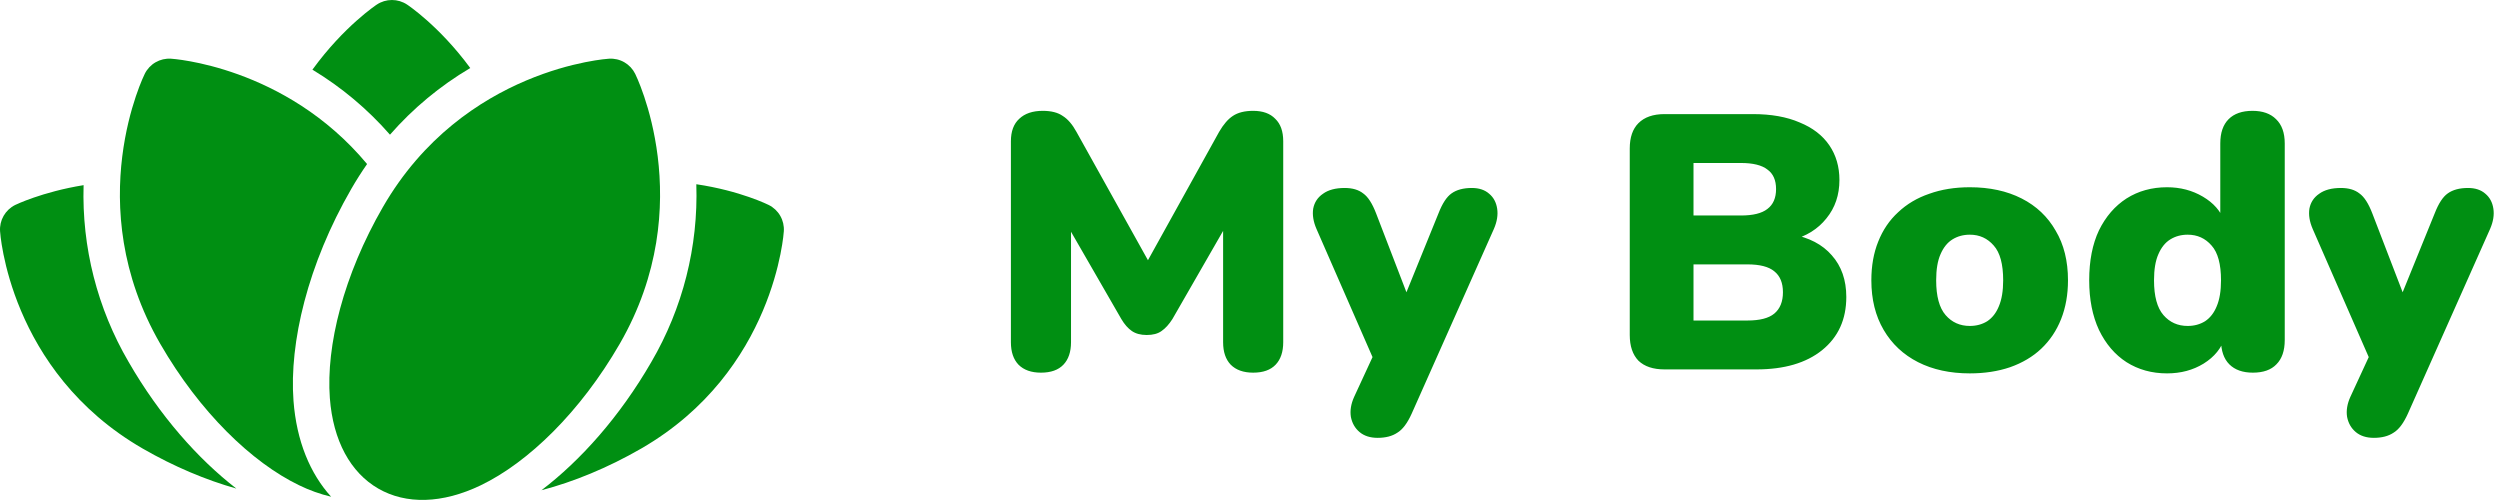
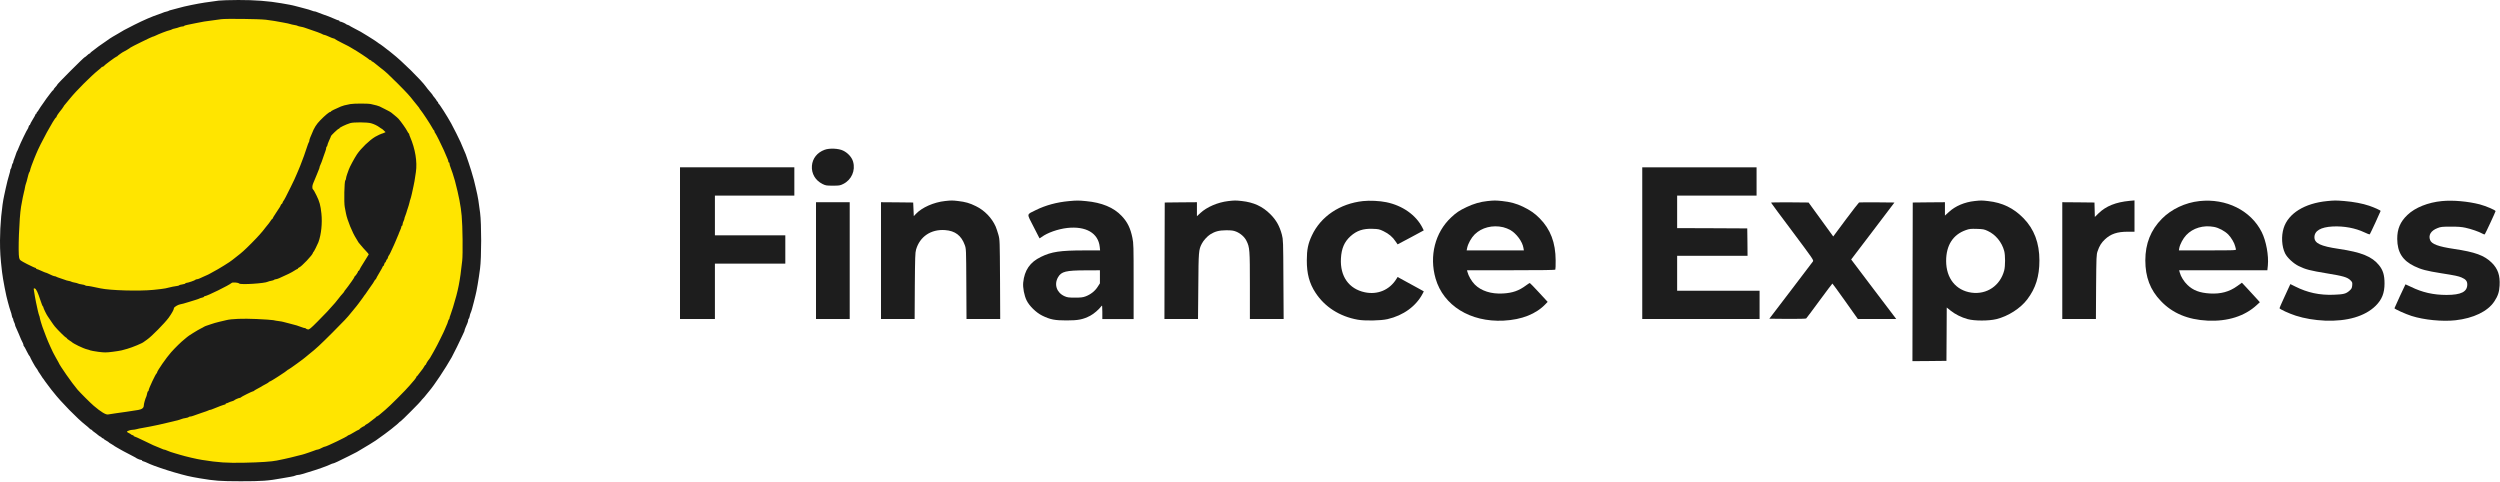
- <svg xmlns="http://www.w3.org/2000/svg" width="1719" height="344" viewBox="0 0 1719 344" fill="none">
-   <path d="M715.763 256.241C709.123 256.241 703.977 254.415 700.325 250.763C696.839 247.111 695.096 241.965 695.096 235.325V97.13C695.096 90.324 697.005 85.178 700.823 81.692C704.641 78.04 710.036 76.214 717.008 76.214C722.818 76.214 727.383 77.376 730.703 79.7C734.189 81.858 737.343 85.51 740.165 90.656L793.7 186.77H784.985L838.271 90.656C841.259 85.51 844.413 81.858 847.733 79.7C851.219 77.376 855.867 76.214 861.677 76.214C868.317 76.214 873.38 78.04 876.866 81.692C880.518 85.178 882.344 90.324 882.344 97.13V235.325C882.344 241.965 880.601 247.111 877.115 250.763C873.629 254.415 868.483 256.241 861.677 256.241C855.037 256.241 849.891 254.415 846.239 250.763C842.753 247.111 841.01 241.965 841.01 235.325V149.669H846.239L806.15 219.389C803.826 223.041 801.336 225.78 798.68 227.606C796.19 229.432 792.787 230.345 788.471 230.345C784.321 230.345 780.918 229.432 778.262 227.606C775.606 225.78 773.199 223.041 771.041 219.389L730.703 149.42H736.43V235.325C736.43 241.965 734.687 247.111 731.201 250.763C727.715 254.415 722.569 256.241 715.763 256.241ZM947.281 301.061C942.135 301.061 937.985 299.733 934.831 297.077C931.677 294.421 929.685 290.935 928.855 286.619C928.191 282.303 928.938 277.738 931.096 272.924L947.779 236.819V254.747L905.2 157.388C903.042 152.408 902.295 147.76 902.959 143.444C903.789 139.128 906.03 135.725 909.682 133.235C913.334 130.579 918.314 129.251 924.622 129.251C929.934 129.251 934.167 130.496 937.321 132.986C940.641 135.31 943.629 139.958 946.285 146.93L971.185 211.67H962.719L989.113 146.681C991.769 139.875 994.757 135.31 998.077 132.986C1001.56 130.496 1006.21 129.251 1012.02 129.251C1017 129.251 1020.98 130.579 1023.97 133.235C1026.96 135.725 1028.79 139.128 1029.45 143.444C1030.11 147.76 1029.37 152.408 1027.21 157.388L970.687 284.378C967.699 291.018 964.379 295.417 960.727 297.575C957.241 299.899 952.759 301.061 947.281 301.061ZM1144.53 254C1136.72 254 1130.75 252.008 1126.6 248.024C1122.61 243.874 1120.62 237.981 1120.62 230.345V102.11C1120.62 94.474 1122.61 88.664 1126.6 84.68C1130.75 80.53 1136.72 78.455 1144.53 78.455H1205.28C1217.9 78.455 1228.6 80.364 1237.4 84.182C1246.37 87.834 1253.17 93.063 1257.82 99.869C1262.47 106.675 1264.79 114.643 1264.79 123.773C1264.79 134.065 1261.8 142.863 1255.83 150.167C1250.02 157.471 1242.05 162.451 1231.92 165.107V161.123C1243.88 163.281 1253.09 168.095 1259.56 175.565C1266.2 183.035 1269.52 192.58 1269.52 204.2C1269.52 219.638 1263.96 231.839 1252.84 240.803C1241.88 249.601 1226.86 254 1207.77 254H1144.53ZM1164.45 220.385H1201.55C1210.01 220.385 1216.15 218.808 1219.97 215.654C1223.96 212.334 1225.95 207.437 1225.95 200.963C1225.95 194.489 1223.96 189.675 1219.97 186.521C1216.15 183.367 1210.01 181.79 1201.55 181.79H1164.45V220.385ZM1164.45 148.175H1197.06C1205.36 148.175 1211.42 146.681 1215.24 143.693C1219.23 140.705 1221.22 136.14 1221.22 129.998C1221.22 123.856 1219.23 119.374 1215.24 116.552C1211.42 113.564 1205.36 112.07 1197.06 112.07H1164.45V148.175ZM1354.47 256.739C1340.86 256.739 1328.99 254.166 1318.86 249.02C1308.74 243.874 1300.85 236.487 1295.21 226.859C1289.56 217.231 1286.74 205.86 1286.74 192.746C1286.74 182.786 1288.32 173.905 1291.47 166.103C1294.63 158.135 1299.19 151.412 1305.17 145.934C1311.14 140.29 1318.28 136.057 1326.58 133.235C1334.88 130.247 1344.18 128.753 1354.47 128.753C1368.08 128.753 1379.95 131.326 1390.08 136.472C1400.2 141.618 1408 149.005 1413.48 158.633C1419.13 168.095 1421.95 179.466 1421.95 192.746C1421.95 202.54 1420.37 211.421 1417.22 219.389C1414.06 227.357 1409.5 234.163 1403.52 239.807C1397.71 245.285 1390.57 249.518 1382.11 252.506C1373.81 255.328 1364.6 256.739 1354.47 256.739ZM1354.47 224.12C1358.95 224.12 1362.94 223.041 1366.42 220.883C1369.91 218.559 1372.56 215.156 1374.39 210.674C1376.38 206.026 1377.38 200.05 1377.38 192.746C1377.38 181.624 1375.22 173.656 1370.9 168.842C1366.59 163.862 1361.11 161.372 1354.47 161.372C1349.99 161.372 1346 162.451 1342.52 164.609C1339.03 166.767 1336.29 170.17 1334.3 174.818C1332.31 179.3 1331.31 185.276 1331.31 192.746C1331.31 203.702 1333.47 211.67 1337.79 216.65C1342.1 221.63 1347.66 224.12 1354.47 224.12ZM1490.07 256.739C1479.61 256.739 1470.31 254.166 1462.18 249.02C1454.21 243.874 1447.9 236.487 1443.25 226.859C1438.77 217.231 1436.53 205.86 1436.53 192.746C1436.53 179.3 1438.77 167.846 1443.25 158.384C1447.9 148.922 1454.21 141.618 1462.18 136.472C1470.31 131.326 1479.61 128.753 1490.07 128.753C1499.2 128.753 1507.41 130.911 1514.72 135.227C1522.02 139.543 1526.92 145.104 1529.41 151.91H1526.67V98.624C1526.67 91.32 1528.58 85.759 1532.4 81.941C1536.21 78.123 1541.69 76.214 1548.83 76.214C1555.8 76.214 1561.2 78.123 1565.01 81.941C1569 85.759 1570.99 91.32 1570.99 98.624V233.831C1570.99 241.135 1569.08 246.696 1565.26 250.514C1561.61 254.332 1556.22 256.241 1549.08 256.241C1542.11 256.241 1536.71 254.332 1532.89 250.514C1529.08 246.696 1527.17 241.135 1527.17 233.831V219.638L1529.91 231.839C1527.58 239.309 1522.68 245.368 1515.21 250.016C1507.91 254.498 1499.53 256.739 1490.07 256.739ZM1504.26 224.12C1508.74 224.12 1512.72 223.041 1516.21 220.883C1519.7 218.559 1522.35 215.156 1524.18 210.674C1526.17 206.026 1527.17 200.05 1527.17 192.746C1527.17 181.624 1525.01 173.656 1520.69 168.842C1516.38 163.862 1510.9 161.372 1504.26 161.372C1499.78 161.372 1495.79 162.451 1492.31 164.609C1488.82 166.767 1486.08 170.17 1484.09 174.818C1482.1 179.3 1481.1 185.276 1481.1 192.746C1481.1 203.702 1483.26 211.67 1487.58 216.65C1491.89 221.63 1497.45 224.12 1504.26 224.12ZM1632.27 301.061C1627.13 301.061 1622.98 299.733 1619.82 297.077C1616.67 294.421 1614.68 290.935 1613.85 286.619C1613.18 282.303 1613.93 277.738 1616.09 272.924L1632.77 236.819V254.747L1590.19 157.388C1588.03 152.408 1587.29 147.76 1587.95 143.444C1588.78 139.128 1591.02 135.725 1594.67 133.235C1598.33 130.579 1603.31 129.251 1609.61 129.251C1614.93 129.251 1619.16 130.496 1622.31 132.986C1625.63 135.31 1628.62 139.958 1631.28 146.93L1656.18 211.67H1647.71L1674.11 146.681C1676.76 139.875 1679.75 135.31 1683.07 132.986C1686.56 130.496 1691.2 129.251 1697.01 129.251C1701.99 129.251 1705.98 130.579 1708.97 133.235C1711.95 135.725 1713.78 139.128 1714.44 143.444C1715.11 147.76 1714.36 152.408 1712.2 157.388L1655.68 284.378C1652.69 291.018 1649.37 295.417 1645.72 297.575C1642.23 299.899 1637.75 301.061 1632.27 301.061Z" fill="#008F12" />
-   <path fill-rule="evenodd" clip-rule="evenodd" d="M436.769 50.792C436.769 50.792 481.57 140.394 426.14 236.389C399.013 283.346 363.138 317.994 330.621 333.663C304.147 346.399 279.226 346.976 260.097 335.944C240.969 324.888 229.01 303.026 226.803 273.719C224.121 237.743 236.18 189.332 263.282 142.375C318.712 46.379 418.719 40.363 418.719 40.363C422.422 40.116 426.115 40.976 429.329 42.833C432.543 44.69 435.133 47.46 436.769 50.792Z" fill="#008F12" />
-   <path fill-rule="evenodd" clip-rule="evenodd" d="M162.524 335.944C141.716 330.078 119.754 320.902 98.093 308.417C5.808 255.117 0.042 158.996 0.042 158.996C-0.206 155.289 0.653 151.592 2.51 148.373C4.367 145.155 7.138 142.561 10.471 140.92C10.471 140.92 28.723 131.995 57.478 127.307C56.19 169.95 66.928 212.097 88.466 248.924C109.725 285.777 136.125 315.561 162.524 335.944ZM478.789 126.68C509.125 131.168 528.529 140.92 528.529 140.92C531.863 142.561 534.633 145.155 536.49 148.373C538.347 151.592 539.207 155.289 538.958 158.996C538.958 158.996 533.192 255.117 440.907 308.417C417.793 321.754 394.326 331.306 372.289 337.097C399.165 316.665 426.166 286.48 447.852 248.924C469.478 211.905 480.202 169.529 478.789 126.68ZM214.821 47.909C236.507 18.024 259.071 3.158 259.071 3.158C262.159 1.099 265.788 0 269.5 0C273.212 0 276.841 1.099 279.93 3.158C279.93 3.158 301.941 17.648 323.352 46.78C302.631 59.024 283.994 74.495 268.146 92.609C252.79 75.041 234.801 59.962 214.821 47.909Z" fill="#008F12" />
-   <path fill-rule="evenodd" clip-rule="evenodd" d="M227.683 341.559C220.077 339.746 212.695 337.097 205.671 333.662C173.154 317.992 137.279 283.346 110.177 236.389C54.746 140.393 99.522 50.79 99.522 50.79C101.163 47.458 103.757 44.687 106.976 42.83C110.194 40.973 113.891 40.114 117.598 40.361C117.598 40.361 195.969 45.075 252.403 112.79C248.554 118.318 244.94 124.006 241.572 129.838C211.538 181.884 198.827 235.712 201.811 275.599C203.891 303.327 213.267 325.69 227.683 341.559Z" fill="#008F12" />
+ <svg xmlns="http://www.w3.org/2000/svg" width="1787" height="344" viewBox="0 0 1787 344" fill="none">
+   <circle cx="172.128" cy="172.086" r="169.352" fill="#FFE500" />
+   <path d="M156.359 0.432C154.94 0.647 152.316 0.991 150.552 1.25C145.003 1.938 139.11 3.014 131.625 4.692C130.808 4.864 128.571 5.467 126.679 5.983C124.786 6.499 122.764 7.059 122.162 7.188C121.56 7.274 120.915 7.532 120.657 7.704C120.442 7.876 119.538 8.178 118.721 8.35C117.904 8.522 116.957 8.823 116.57 9.038C116.226 9.21 114.764 9.77 113.344 10.243C108.957 11.663 102.59 14.417 95.923 17.774C88.783 21.389 87.75 21.948 84.223 24.143C82.374 25.261 80.782 26.208 80.653 26.208C80.481 26.208 76.523 28.833 76.136 29.22C76.007 29.349 74.76 30.21 73.34 31.157C71.921 32.103 70.673 32.964 70.544 33.093C70.415 33.222 69.039 34.298 67.447 35.46C65.813 36.622 64.522 37.698 64.522 37.913C64.522 38.085 64.307 38.257 64.049 38.257C63.791 38.257 63.017 38.816 62.285 39.548C61.597 40.237 60.823 40.839 60.608 40.839C60.092 40.839 40.864 60.074 40.864 60.591C40.864 60.806 40.305 61.581 39.574 62.269C38.885 63.001 38.283 63.775 38.283 64.033C38.283 64.291 38.111 64.507 37.939 64.507C37.724 64.507 36.649 65.798 35.487 67.39C34.326 69.025 33.251 70.402 33.121 70.531C32.992 70.66 32.132 71.908 31.186 73.328C30.239 74.748 29.293 76.125 29.035 76.383C28.82 76.642 28.218 77.545 27.745 78.406C27.271 79.267 26.755 79.998 26.583 79.998C26.368 79.998 26.239 80.299 26.239 80.644C26.239 80.988 26.067 81.289 25.809 81.289C25.594 81.289 25.379 81.504 25.379 81.763C25.379 82.021 24.518 83.656 23.443 85.334C22.368 87.055 21.507 88.691 21.507 88.949C21.507 89.25 21.335 89.465 21.12 89.465C20.905 89.465 20.604 89.982 20.432 90.627C20.303 91.273 20.002 91.918 19.873 92.047C19.4 92.391 14.41 102.719 13.507 105.172C13.076 106.334 12.646 107.41 12.517 107.539C12.216 107.797 11.227 110.336 10.883 111.627C10.754 112.1 10.41 113.09 10.066 113.864C9.721 114.596 9.463 115.5 9.463 115.844C9.463 116.231 9.291 116.619 9.076 116.748C8.861 116.92 8.56 117.78 8.388 118.727C8.216 119.674 7.915 120.534 7.7 120.707C7.485 120.836 7.313 121.309 7.313 121.739C7.313 122.213 7.054 123.418 6.71 124.407C5.807 127.334 4.818 131.163 4.086 134.649C3.699 136.413 3.226 138.651 3.011 139.598C1.29 147.214 0 161.329 0 171.915C0 180.091 0.258 183.964 1.463 194.464C2.022 199.369 4.517 212.322 5.592 215.721C5.807 216.453 6.28 218.217 6.667 219.637C7.054 221.057 7.528 222.52 7.7 222.865C7.915 223.252 8.216 224.371 8.388 225.361C8.56 226.35 8.861 227.254 9.076 227.426C9.291 227.555 9.463 227.986 9.463 228.373C9.463 228.76 9.764 229.664 10.108 230.352C10.453 230.998 10.754 231.858 10.754 232.203C10.754 232.547 11.012 233.365 11.356 233.967C11.7 234.612 12.56 236.592 13.292 238.356C14.582 241.584 15.614 243.95 16.389 245.327C16.604 245.758 16.776 246.36 16.776 246.704C16.776 247.049 16.905 247.393 17.12 247.479C17.292 247.522 18.195 249.157 19.099 251.051C20.045 252.944 20.948 254.536 21.163 254.622C21.335 254.708 21.507 254.967 21.507 255.182C21.507 255.612 25.336 262.54 25.766 262.885C26.11 263.143 27.013 264.606 27.401 265.466C27.573 265.811 27.788 266.198 27.96 266.327C28.089 266.456 28.691 267.317 29.25 268.264C29.809 269.21 30.369 270.071 30.497 270.2C30.67 270.329 31.444 271.362 32.218 272.567C33.035 273.729 33.853 274.804 33.982 274.934C34.111 275.063 34.713 275.837 35.272 276.655C35.831 277.472 36.52 278.376 36.778 278.634C36.993 278.892 37.681 279.71 38.283 280.485C43.359 287.069 55.575 299.505 61.081 303.765C62.157 304.583 63.447 305.701 63.963 306.261C64.479 306.777 65.124 307.208 65.383 307.208C65.598 307.208 65.813 307.337 65.813 307.509C65.813 307.724 66.544 308.326 67.447 308.929C68.308 309.531 69.512 310.435 70.114 310.994C70.716 311.511 71.534 312.07 71.964 312.199C72.351 312.328 72.695 312.63 72.695 312.845C72.695 313.06 72.996 313.232 73.34 313.232C73.684 313.232 73.986 313.361 73.986 313.576C73.986 313.748 74.846 314.351 75.921 314.953C76.997 315.556 77.857 316.115 77.857 316.244C77.857 316.373 78.588 316.847 79.492 317.32C80.352 317.793 81.169 318.31 81.298 318.439C81.427 318.611 82.287 319.17 83.234 319.687C84.18 320.203 85.557 320.978 86.245 321.408C86.976 321.838 89.557 323.259 92.052 324.506C94.547 325.754 96.654 326.873 96.783 327.002C97.343 327.562 99.966 328.724 100.698 328.724C101.128 328.724 101.515 328.896 101.515 329.154C101.515 329.369 101.73 329.584 101.988 329.584C102.375 329.584 104.827 330.574 107.322 331.779C109.43 332.769 119.366 336.168 124.227 337.545C133.26 340.127 135.11 340.557 142.809 341.891C153.821 343.742 157.004 343.957 172.059 344C187.201 344 191.631 343.699 201.74 341.848C203.761 341.504 206.514 340.988 207.891 340.773C209.267 340.557 210.773 340.17 211.203 339.912C211.633 339.697 212.45 339.482 213.01 339.482C213.569 339.482 214.859 339.223 215.935 338.879C217.01 338.535 219.032 337.932 220.451 337.502C226.258 335.824 234.689 332.812 236.668 331.736C237.098 331.478 237.657 331.306 237.958 331.306C238.216 331.306 239.722 330.703 241.27 329.972C244.884 328.25 254.218 323.603 255.078 323.086C263.294 318.224 266.391 316.33 268.585 314.867C271.166 313.103 279.166 307.251 279.597 306.777C279.726 306.648 280.801 305.788 281.962 304.841C283.167 303.937 284.543 302.732 285.059 302.173C285.576 301.613 286.135 301.183 286.307 301.183C286.694 301.183 301.104 286.724 301.104 286.337C301.104 286.208 301.534 285.649 302.093 285.132C302.653 284.616 303.857 283.239 304.76 282.034C305.707 280.872 306.696 279.667 306.911 279.409C310.352 275.407 318.353 263.401 322.87 255.397C323.902 253.633 329.408 242.401 330.311 240.293C330.827 239.088 331.429 237.797 331.645 237.41C331.903 236.979 332.075 236.42 332.075 236.162C332.075 235.903 332.376 235 332.763 234.139C333.15 233.235 333.709 231.901 334.053 231.127C334.398 230.352 334.656 229.363 334.656 228.889C334.656 228.459 334.828 227.986 335.043 227.856C335.258 227.727 335.559 226.91 335.731 226.049C335.86 225.188 336.161 224.156 336.376 223.768C336.849 222.908 337.753 219.766 338.742 215.764C339.129 214.086 339.645 212.064 339.86 211.246C340.635 208.449 342.14 199.8 343.13 192.097C344.205 184.05 344.205 159.995 343.173 152.077C342.054 143.6 341.581 140.587 341.151 138.952C340.936 138.135 340.42 135.897 340.032 134.003C339.602 132.11 339.043 129.7 338.742 128.624C337.021 122.6 336.591 121.051 335 116.36C334.096 113.52 333.15 110.809 332.935 110.336C332.591 109.561 331.645 107.324 330.268 104.096C330.053 103.494 329.58 102.418 329.279 101.729C328.504 99.879 324.031 90.971 322.482 88.174C319.643 83.053 314.094 74.318 313.492 74.06C313.277 73.974 313.148 73.629 313.148 73.285C313.148 72.941 312.976 72.683 312.761 72.683C312.546 72.683 312.245 72.338 312.116 71.908C311.944 71.521 311.256 70.531 310.567 69.714C309.836 68.939 309.277 68.164 309.277 67.992C309.277 67.863 308.718 67.132 308.072 66.4C305.836 63.775 305.147 63.001 304.502 62.011C301.276 57.406 287.167 43.507 280.414 38.257C279.64 37.655 278.822 36.966 278.564 36.751C278.306 36.493 277.403 35.804 276.586 35.245C275.768 34.685 274.693 33.825 274.22 33.395C273.747 32.964 272.671 32.19 271.854 31.673C271.037 31.2 270.262 30.683 270.133 30.511C269.875 30.253 266.262 27.843 265.617 27.499C265.402 27.37 264.111 26.595 262.821 25.735C260.025 23.884 255.809 21.518 252.497 19.882C251.207 19.237 250.045 18.548 249.916 18.419C249.787 18.29 249.228 17.989 248.626 17.817C248.024 17.645 247.464 17.387 247.335 17.214C246.991 16.784 243.894 15.45 243.249 15.45C242.905 15.45 242.604 15.235 242.604 15.02C242.604 14.762 242.389 14.589 242.131 14.589C241.7 14.589 240.926 14.288 237.657 12.868C235.721 12.008 234.087 11.362 230.99 10.329C229.441 9.77 227.592 9.081 226.817 8.737C226.086 8.393 225.183 8.135 224.796 8.135C224.409 8.135 223.763 7.963 223.333 7.747C222.559 7.36 219.634 6.499 215.074 5.338C213.526 4.95 211.59 4.434 210.773 4.219C209.956 3.961 208.192 3.616 206.901 3.358C205.611 3.143 202.987 2.67 201.094 2.325C192.319 0.776 181.867 -0.041 170.339 0.002C164.059 0.045 157.778 0.217 156.359 0.432ZM190.126 14.116C192.362 14.374 195.072 14.762 196.148 14.977C197.223 15.192 200.019 15.708 202.385 16.096C204.751 16.526 207.074 16.999 207.547 17.214C208.02 17.387 209.267 17.688 210.343 17.86C211.418 17.989 212.493 18.29 212.708 18.462C212.967 18.634 213.999 18.936 215.074 19.108C216.107 19.28 217.268 19.581 217.655 19.753C217.999 19.925 219.376 20.399 220.666 20.786C224.452 21.991 230.302 24.143 230.732 24.573C230.99 24.745 231.42 24.917 231.764 24.917C232.108 24.917 233.614 25.477 235.162 26.208C236.668 26.897 238.173 27.499 238.517 27.499C238.818 27.499 239.163 27.628 239.249 27.8C239.335 28.015 241.916 29.392 244.97 30.942C248.067 32.448 250.648 33.825 250.777 33.997C250.906 34.126 251.68 34.599 252.497 35.03C254.519 36.062 263.853 42.216 264.025 42.646C264.111 42.819 264.455 42.991 264.799 42.991C265.144 42.991 265.402 43.163 265.402 43.378C265.402 43.593 265.746 43.894 266.176 44.023C266.563 44.153 267.38 44.712 267.983 45.271C268.585 45.788 270.305 47.208 271.854 48.37C275.811 51.382 277.231 52.716 284.328 59.773C291.297 66.787 292.63 68.251 295.727 72.252C296.932 73.759 298.308 75.523 298.867 76.125C299.383 76.728 299.814 77.33 299.814 77.459C299.814 77.588 300.244 78.191 300.717 78.75C301.878 80.084 307.556 88.691 308.89 91.187C309.449 92.262 310.051 93.166 310.266 93.252C310.438 93.338 310.567 93.682 310.567 93.984C310.567 94.328 310.825 94.844 311.126 95.145C311.643 95.705 315.729 103.881 317.235 107.324C317.622 108.27 318.224 109.604 318.525 110.336C320.16 114.037 320.461 114.811 320.461 115.457C320.461 115.844 320.676 116.145 320.891 116.145C321.149 116.145 321.321 116.532 321.321 117.049C321.321 117.565 321.579 118.555 321.923 119.287C322.525 120.664 324.59 126.903 325.192 129.27C327.988 139.899 329.365 147.085 330.01 154.229C330.698 161.501 330.913 181.64 330.397 186.287C328.72 201.607 327.601 207.244 323.816 219.637C323.085 222.004 322.224 224.543 321.923 225.318C321.579 226.049 321.321 226.953 321.321 227.297C321.321 227.684 321.149 228.072 320.934 228.244C320.719 228.373 320.418 229.018 320.246 229.75C320.117 230.438 319.514 231.988 318.912 233.192C318.353 234.354 317.88 235.473 317.88 235.645C317.88 235.989 311.772 248.34 311.428 248.684C311.299 248.813 310.739 249.846 310.137 251.051C309.535 252.213 308.933 253.288 308.804 253.417C308.675 253.547 308.46 253.934 308.287 254.278C307.943 255.01 306.997 256.559 306.696 256.86C306.051 257.506 304.545 259.915 304.545 260.303C304.545 260.518 304.416 260.733 304.201 260.733C304.029 260.733 303.513 261.378 303.126 262.153C302.696 262.971 301.921 264.089 301.405 264.649C300.889 265.208 299.986 266.413 299.383 267.274C298.781 268.177 298.179 268.909 298.007 268.909C297.792 268.909 297.663 269.124 297.663 269.382C297.663 269.641 297.018 270.587 296.286 271.491C295.512 272.352 294.007 274.116 292.931 275.407C290.479 278.419 278.349 290.554 275.338 293.007C274.048 294.083 272.284 295.589 271.424 296.32C270.52 297.095 269.574 297.741 269.316 297.741C269.058 297.741 268.843 297.87 268.843 298.042C268.843 298.257 268.112 298.859 267.208 299.462C266.348 300.064 265.144 300.968 264.584 301.484C264.025 302.001 262.907 302.775 262.09 303.206C261.315 303.593 260.67 304.109 260.67 304.281C260.67 304.497 260.455 304.626 260.24 304.626C259.724 304.626 257.1 306.39 256.885 306.863C256.799 307.078 256.541 307.208 256.369 307.208C256.153 307.208 254.519 308.068 252.798 309.144C251.035 310.22 249.4 311.08 249.142 311.08C248.884 311.08 248.626 311.253 248.54 311.425C248.325 312.027 233.27 319.257 232.28 319.257C232.065 319.257 231.506 319.429 231.076 319.644C229.312 320.634 227.377 321.408 226.774 321.408C226.473 321.408 225.57 321.666 224.839 322.011C224.064 322.355 222.387 322.957 221.096 323.345C219.806 323.775 218.3 324.248 217.784 324.463C217.268 324.679 215.117 325.238 213.053 325.711C210.988 326.228 208.708 326.787 207.977 327.002C207.289 327.174 205.138 327.691 203.245 328.078C201.353 328.465 198.944 328.939 197.868 329.197C194.298 329.972 185.695 330.531 174.64 330.746C162.123 331.004 156.015 330.617 144.315 328.724C140.616 328.164 132.744 326.314 128.614 325.066C127.324 324.679 125.689 324.205 124.958 323.99C123.066 323.474 120.829 322.699 119.28 322.011C118.549 321.666 117.732 321.408 117.474 321.408C117.215 321.408 116.656 321.236 116.226 321.021C115.839 320.806 114.635 320.289 113.559 319.902C110.677 318.826 109.645 318.353 102.762 314.996C99.321 313.318 96.267 311.941 96.009 311.941C95.708 311.941 95.493 311.726 95.493 311.511C95.493 311.253 95.235 311.08 94.891 311.08C94.547 311.08 93.987 310.822 93.686 310.521C93.385 310.22 92.611 309.746 91.966 309.488C91.278 309.187 90.761 308.8 90.761 308.585C90.761 308.111 93.385 307.208 94.891 307.208C95.579 307.208 96.826 306.992 97.644 306.777C98.461 306.519 100.311 306.132 101.73 305.917C103.15 305.658 105.774 305.185 107.537 304.841C111.624 304.066 114.075 303.507 123.883 301.183C127.711 300.236 129.303 299.806 129.948 299.462C130.335 299.247 131.539 298.988 132.658 298.816C133.733 298.644 134.766 298.343 134.895 298.128C135.024 297.913 135.497 297.741 136.013 297.741C136.486 297.741 137.475 297.482 138.207 297.181C138.981 296.837 141.605 295.933 144.1 295.116C146.595 294.341 148.788 293.523 149.046 293.351C149.262 293.179 149.692 293.007 150.036 293.007C150.38 293.007 151.24 292.749 151.971 292.405C154.724 291.2 160.316 289.134 160.79 289.134C161.091 289.134 161.306 288.919 161.306 288.704C161.306 288.446 161.564 288.273 161.865 288.273C162.123 288.273 162.897 288.015 163.499 287.671C164.102 287.37 165.134 286.983 165.865 286.81C166.554 286.638 167.199 286.337 167.328 286.208C167.672 285.735 170.726 284.401 171.414 284.401C171.715 284.401 172.059 284.271 172.145 284.056C172.318 283.669 180.318 279.667 180.964 279.667C181.222 279.667 181.523 279.538 181.609 279.323C181.695 279.151 182.727 278.548 183.889 277.946C185.093 277.343 186.125 276.784 186.254 276.655C186.383 276.526 187.115 276.095 187.889 275.665C188.62 275.278 189.911 274.589 190.685 274.159C191.416 273.772 192.147 273.298 192.19 273.083C192.276 272.911 192.535 272.782 192.75 272.782C193.352 272.782 205.31 265.036 205.525 264.52C205.611 264.348 205.869 264.176 206.084 264.176C206.471 264.176 217.999 255.827 218.515 255.182C218.645 255.01 219.806 254.063 221.096 253.03C225.656 249.502 229.097 246.274 237.657 237.711C246.518 228.803 248.067 227.168 250.992 223.51C252.669 221.445 253.314 220.67 254.949 218.691C255.379 218.217 256.024 217.357 256.369 216.84C256.713 216.324 257.229 215.635 257.444 215.377C257.702 215.119 258.562 213.914 259.38 212.752C260.154 211.547 260.928 210.515 261.1 210.385C261.229 210.256 262.305 208.707 263.466 206.943C264.67 205.179 265.832 203.5 266.047 203.242C266.305 202.984 266.864 202.08 267.337 201.22C267.811 200.359 268.327 199.627 268.499 199.627C268.714 199.627 268.843 199.455 268.843 199.197C268.843 198.982 269.918 197.045 271.209 194.894C272.499 192.742 273.574 190.806 273.574 190.591C273.574 190.332 273.747 190.16 273.962 190.16C274.177 190.16 274.478 189.558 274.65 188.869C274.822 188.138 275.123 187.578 275.338 187.578C275.553 187.578 275.811 187.105 275.983 186.503C276.112 185.9 276.413 185.427 276.586 185.427C276.758 185.427 277.059 184.91 277.231 184.265C277.36 183.619 277.661 182.974 277.79 182.845C277.962 182.716 278.521 181.769 279.037 180.693C280.672 177.251 283.038 172.044 283.038 171.829C283.038 171.7 283.511 170.538 284.113 169.247C284.715 167.956 285.189 166.751 285.189 166.579C285.232 166.407 285.576 165.503 286.049 164.556C286.522 163.61 286.866 162.491 286.909 162.06C286.909 161.673 287.124 161.329 287.339 161.329C287.597 161.329 287.769 160.899 287.769 160.339C287.769 159.823 288.071 158.833 288.415 158.144C288.759 157.499 289.06 156.681 289.06 156.337C289.06 156.036 289.318 155.132 289.662 154.358C290.006 153.583 290.608 151.776 290.996 150.356C291.426 148.936 291.899 147.386 292.114 146.913C292.286 146.44 292.587 145.364 292.759 144.546C292.888 143.729 293.189 142.782 293.361 142.395C293.533 142.05 294.007 140.2 294.437 138.307C294.824 136.413 295.34 134.09 295.555 133.143C295.985 131.422 296.415 128.969 297.276 123.03C298.351 115.629 296.846 106.463 293.103 97.77C292.759 97.039 292.501 96.221 292.501 96.006C292.501 95.748 292.372 95.49 292.2 95.404C291.985 95.318 291.469 94.5 290.996 93.553C290.221 92.004 286.737 87.055 284.887 84.947C284.457 84.474 283.167 83.312 281.962 82.365C280.801 81.418 279.726 80.558 279.597 80.429C279.295 80.127 277.79 79.31 274.779 77.804C273.273 77.072 271.725 76.297 271.338 76.082C270.606 75.695 268.499 75.136 265.187 74.404C262.993 73.888 252.884 73.931 250.346 74.404C246.733 75.093 244.97 75.566 243.679 76.125C239.163 78.062 236.582 79.353 236.582 79.654C236.582 79.826 236.367 79.998 236.109 79.998C235.334 79.998 232.28 82.537 228.968 85.937C226.129 88.82 224.452 91.488 222.86 95.705C222.645 96.178 222.172 97.297 221.785 98.201C221.397 99.105 221.096 100.18 221.096 100.568C221.096 100.998 220.924 101.514 220.709 101.772C220.537 101.988 220.021 103.236 219.634 104.527C218.602 107.926 216.021 115.069 214.601 118.512C214.429 118.985 213.87 120.319 213.354 121.524C212.838 122.686 212.235 124.149 211.977 124.752C210.859 127.42 210.257 128.754 207.762 133.788C204.708 140.028 202.944 143.384 202.557 143.686C202.385 143.815 202.17 144.331 201.998 144.848C201.826 145.407 201.525 145.837 201.31 145.837C201.137 145.837 200.879 146.182 200.707 146.569C200.449 147.429 200.234 147.774 197.137 152.421C195.89 154.272 194.857 155.993 194.857 156.208C194.857 156.423 194.685 156.595 194.513 156.595C194.341 156.595 193.825 157.155 193.438 157.886C193.008 158.575 192.448 159.392 192.147 159.694C191.846 159.995 190.857 161.2 189.954 162.405C187.287 165.976 184.534 169.032 179.802 173.808C174.554 179.058 172.877 180.564 169.048 183.49C167.5 184.652 166.166 185.728 166.037 185.857C165.177 186.761 155.714 192.656 152.488 194.248C151.541 194.722 150.681 195.195 150.552 195.324C150.251 195.625 147.756 196.787 145.605 197.691C144.659 198.078 143.326 198.681 142.68 199.025C141.992 199.369 141.089 199.627 140.659 199.627C140.228 199.627 139.798 199.8 139.712 199.972C139.54 200.402 134.249 202.209 133.217 202.209C132.83 202.209 132.486 202.381 132.486 202.597C132.486 202.812 131.539 203.113 130.335 203.285C129.174 203.457 128.098 203.758 127.926 203.974C127.797 204.189 127.324 204.361 126.808 204.361C125.991 204.361 121.517 205.265 118.248 206.125C117.388 206.34 113.516 206.814 109.645 207.201C99.192 208.191 78.803 207.631 71.835 206.125C65.426 204.748 63.318 204.361 62.285 204.361C61.64 204.361 61.038 204.189 60.909 203.974C60.737 203.758 59.619 203.457 58.371 203.285C57.167 203.113 55.962 202.812 55.704 202.64C55.489 202.468 54.414 202.166 53.338 201.994C52.263 201.822 51.231 201.521 50.973 201.349C50.758 201.177 49.811 200.875 48.865 200.746C47.962 200.574 46.886 200.273 46.499 200.058C46.112 199.886 44.649 199.369 43.23 198.939C41.81 198.509 40.477 197.992 40.262 197.82C40.004 197.648 39.574 197.476 39.23 197.476C38.627 197.476 36.434 196.615 34.283 195.496C33.595 195.152 32.906 194.894 32.691 194.894C32.476 194.894 31.057 194.291 29.551 193.603C28.003 192.871 26.54 192.312 26.282 192.312C26.024 192.312 25.809 192.097 25.809 191.882C25.809 191.623 25.551 191.451 25.293 191.451C24.992 191.494 22.368 190.246 19.443 188.783C14.453 186.201 14.152 185.986 13.722 184.394C12.775 180.908 13.722 155.692 15.055 147.774C15.873 143.04 16.819 138.307 17.206 137.016C17.421 136.284 17.722 134.95 17.851 134.003C18.023 133.057 18.281 131.895 18.496 131.422C18.84 130.604 19.142 129.399 20.26 124.967C20.518 124.02 20.862 123.073 21.12 122.815C21.335 122.6 21.507 122.127 21.507 121.739C21.507 121.18 23.4 115.844 24.476 113.348C24.691 112.875 25.293 111.412 25.809 110.121C28.605 103.106 38.799 84.43 40.09 83.957C40.262 83.871 40.434 83.613 40.434 83.398C40.434 83.01 41.983 80.601 42.585 79.998C43.23 79.353 45.596 76.125 45.596 75.91C45.596 75.738 45.854 75.394 46.155 75.093C46.843 74.361 48.005 72.941 50.112 70.316C54.328 65.066 65.168 54.222 70.329 50.091C71.534 49.144 72.566 48.241 72.609 48.068C72.695 47.853 73.039 47.724 73.34 47.724C73.641 47.724 73.986 47.552 74.072 47.337C74.244 46.821 82.89 40.409 83.406 40.409C83.621 40.409 83.879 40.28 83.965 40.065C84.094 39.763 88.051 36.966 88.395 36.966C88.654 36.966 93.084 34.298 93.342 33.954C93.686 33.567 108.699 26.208 109.172 26.208C109.43 26.208 110.161 25.95 110.849 25.606C113.559 24.272 119.452 21.991 121.302 21.604C121.904 21.475 122.592 21.216 122.807 21.044C123.066 20.829 124.012 20.528 124.958 20.356C125.904 20.184 127.281 19.796 128.055 19.452C128.829 19.151 129.948 18.893 130.55 18.893C131.152 18.893 131.625 18.721 131.625 18.548C131.625 18.333 132.744 17.989 134.12 17.731C135.454 17.473 138.121 16.913 140.013 16.526C144.788 15.536 147.111 15.149 151.842 14.589C154.079 14.331 156.918 13.944 158.08 13.729C161.005 13.255 185.05 13.514 190.126 14.116ZM265.187 88.088C267.38 88.691 269.531 89.724 271.295 91.014C272.026 91.574 272.757 92.047 272.886 92.047C273.015 92.047 273.661 92.607 274.349 93.252L275.596 94.457L274.478 94.973C273.876 95.275 273.23 95.49 273.015 95.49C272.671 95.49 269.703 96.91 268.198 97.77C264.025 100.266 258.089 105.99 255.121 110.379C253.358 113.004 249.873 119.502 249.357 121.094C249.228 121.567 248.712 123.03 248.196 124.321C247.723 125.612 247.335 127.075 247.335 127.549C247.335 128.065 247.12 128.668 246.819 128.969C246.131 129.657 245.787 144.762 246.432 147.989C246.647 149.28 247.077 151.302 247.292 152.507C248.196 157.284 251.895 166.364 254.648 170.581C255.121 171.269 255.637 172.173 255.809 172.517C255.938 172.861 256.196 173.249 256.326 173.378C256.455 173.507 257.272 174.454 258.132 175.529C258.992 176.605 260.627 178.413 261.702 179.531C262.821 180.65 263.638 181.726 263.552 181.898C263.208 182.458 258.734 189.773 257.96 190.935C257.573 191.58 257.1 192.441 256.971 192.828C256.799 193.259 256.541 193.603 256.326 193.603C256.11 193.603 255.938 193.818 255.938 194.033C255.938 194.55 254.175 197.175 253.702 197.39C253.487 197.476 253.358 197.734 253.358 197.949C253.358 198.164 252.497 199.541 251.422 201.047C250.346 202.511 249.142 204.189 248.755 204.748C248.325 205.351 247.551 206.34 247.034 206.986C246.475 207.631 246.045 208.234 246.045 208.406C246.045 208.535 245.529 209.224 244.884 209.912C244.195 210.601 242.905 212.193 241.959 213.441C241.012 214.646 239.894 216.023 239.507 216.496C235.721 220.885 232.022 224.844 227.032 229.793C221.957 234.914 221.01 235.645 220.064 235.473C219.419 235.344 218.817 235.086 218.688 234.871C218.558 234.656 218.171 234.483 217.784 234.483C217.44 234.483 216.537 234.225 215.806 233.924C213.87 233.106 210.644 232.117 207.117 231.299C205.482 230.869 203.546 230.395 202.815 230.18C202.127 229.965 200.578 229.664 199.374 229.535C198.212 229.406 196.363 229.104 195.287 228.846C194.212 228.631 188.835 228.287 183.329 228.029C173.522 227.598 165.435 227.899 161.736 228.846C160.919 229.061 158.682 229.578 156.789 230.008C154.897 230.438 152.101 231.256 150.552 231.815C149.003 232.375 147.369 232.934 146.896 233.063C146.423 233.235 145.949 233.451 145.82 233.58C145.691 233.709 144.659 234.311 143.455 234.871C141.39 235.86 134.206 240.336 133.776 240.895C133.647 241.067 132.701 241.842 131.668 242.659C129.604 244.252 125.173 248.598 122.334 251.782C118.979 255.526 112.269 265.208 112.269 266.284C112.269 266.499 112.14 266.757 111.968 266.843C111.279 267.145 106.247 277.86 106.247 278.979C106.247 279.366 106.075 279.667 105.86 279.667C105.644 279.667 105.343 280.356 105.171 281.216C105.042 282.077 104.741 283.11 104.569 283.497C103.838 284.917 102.806 288.661 102.806 289.694C102.806 291.544 101.558 292.577 98.719 293.05C92.267 294.083 87.578 294.771 83.019 295.374C80.309 295.761 77.771 296.148 77.384 296.234C75.878 296.708 72.136 294.47 66.931 289.995C64.651 288.058 57.425 280.829 55.403 278.505C51.575 274.03 42.628 261.249 41.853 259.098C41.681 258.71 41.466 258.28 41.337 258.151C41.208 258.022 40.606 256.946 40.004 255.784C39.402 254.579 38.842 253.547 38.713 253.417C38.584 253.288 38.197 252.514 37.81 251.696C37.423 250.879 36.606 249.114 36.003 247.823C34.799 245.198 33.982 243.262 32.992 240.723C32.648 239.776 32.003 238.141 31.616 237.065C30.326 233.709 30.239 233.451 29.293 230.395C28.777 228.717 28.39 227.125 28.39 226.824C28.39 226.522 28.218 225.963 28.003 225.533C27.788 225.145 27.314 223.252 26.884 221.359C26.497 219.465 25.981 217.141 25.766 216.195C25.551 215.248 25.207 213.312 24.949 211.892C24.733 210.471 24.432 208.578 24.26 207.631C24.002 206.168 24.045 205.996 24.777 206.168C25.809 206.34 27.013 208.836 28.863 214.56C29.637 217.012 30.454 218.992 30.627 218.992C30.799 218.992 30.971 219.293 30.971 219.637C30.971 220.24 33.294 225.016 34.111 226.092C34.283 226.307 35.272 227.77 36.304 229.32C37.294 230.869 38.627 232.676 39.187 233.365C41.165 235.774 46.843 241.369 47.273 241.369C47.531 241.369 47.746 241.541 47.746 241.756C47.746 241.971 48.478 242.616 49.338 243.133C50.241 243.692 51.059 244.252 51.188 244.381C52.177 245.543 59.662 249.157 62.371 249.76C63.189 249.932 64.135 250.233 64.522 250.448C64.866 250.62 67.447 251.094 70.243 251.481C74.717 252.04 75.835 252.04 80.352 251.481C83.105 251.137 86.073 250.663 86.89 250.448C87.707 250.19 89.557 249.717 90.976 249.329C94.633 248.297 101.902 245.284 102.806 244.381C102.935 244.252 104.01 243.52 105.171 242.703C108.268 240.594 117.732 230.955 120.528 227.168C122.764 224.07 124.313 221.273 124.313 220.326C124.313 219.551 127.066 217.83 128.829 217.529C130.464 217.228 131.195 217.012 135.282 215.764C136.228 215.463 138.164 214.861 139.583 214.43C141.003 214 142.379 213.527 142.594 213.355C142.852 213.182 143.67 212.924 144.444 212.752C145.175 212.623 145.82 212.279 145.82 212.064C145.82 211.849 146.121 211.676 146.466 211.676C147.928 211.676 163.93 203.802 165.564 202.252C166.252 201.607 170.124 201.908 171.027 202.683C172.188 203.672 189.308 202.554 191.416 201.392C191.803 201.177 192.922 200.875 193.911 200.703C194.9 200.531 195.804 200.23 195.976 200.015C196.105 199.8 196.578 199.627 197.008 199.627C197.481 199.627 198.557 199.283 199.46 198.896C204.88 196.529 208.622 194.679 210.257 193.56C211.289 192.871 212.278 192.312 212.536 192.312C212.751 192.312 212.924 192.14 212.924 191.925C212.924 191.709 213.311 191.408 213.741 191.236C215.418 190.72 223.677 181.984 223.677 180.736C223.677 180.521 223.806 180.263 224.021 180.177C224.322 180.048 226.903 174.97 227.592 173.163C229.613 167.698 230.474 159.565 229.742 152.636C229.14 146.827 228.409 144.116 226.215 139.684C224.839 136.887 224.279 135.94 223.72 135.381C223.032 134.692 223.118 132.669 223.935 130.862C224.279 129.958 224.839 128.668 225.14 127.979C225.484 127.247 226.043 125.827 226.473 124.752C226.903 123.676 227.506 122.213 227.807 121.438C228.151 120.707 228.409 119.889 228.409 119.631C228.409 119.373 228.581 118.813 228.796 118.383C229.398 117.221 230.431 114.424 231.248 111.842C231.678 110.551 232.237 108.873 232.581 108.098C232.882 107.367 233.141 106.377 233.141 105.904C233.141 105.387 233.356 104.871 233.571 104.742C233.829 104.613 234.001 104.182 234.001 103.838C234.001 103.451 234.603 101.902 235.291 100.352C236.023 98.846 236.582 97.469 236.582 97.297C236.625 96.781 241.571 92.047 242.131 92.047C242.389 92.047 242.604 91.918 242.604 91.703C242.604 91.187 247.034 89.035 250.346 88.002C252.626 87.271 262.477 87.314 265.187 88.088Z" fill="#1D1D1D" />
+   <path d="M589.432 107.066C584.099 109.045 580.786 113.219 580.356 118.512C579.926 124.063 582.808 128.969 587.927 131.508C590.164 132.627 590.766 132.713 595.326 132.713C599.885 132.713 600.487 132.627 602.724 131.508C608.66 128.582 611.628 121.869 609.779 115.543C608.875 112.402 606.079 109.303 602.681 107.668C599.455 106.076 592.917 105.775 589.432 107.066Z" fill="#1D1D1D" />
+   <path d="M486.068 173.808V228.029H498.542H511.016V208.234V188.439H536.18H561.344V178.327V168.214H536.18H511.016V154.014V139.813H539.406H567.796V129.7V119.588H526.932H486.068V173.808Z" fill="#1D1D1D" />
+   <path d="M1173.88 173.808V228.029H1215.81H1257.75V217.916V207.804H1228.29H1198.82V195.324V182.845H1223.99H1249.15L1249.07 173.034L1248.94 163.265L1223.9 163.136L1198.82 163.05V151.432V139.813H1227.21H1255.6V129.7V119.588H1214.74H1173.88V173.808Z" fill="#1D1D1D" />
+   <path d="M675.548 143.686C667.504 144.546 659.03 148.29 654.686 152.895L653.18 154.487L652.965 149.624L652.75 144.762L641.265 144.633L629.737 144.546V186.288V228.029H641.738H653.782L653.912 204.447C654.084 183.792 654.17 180.607 654.815 178.37C657.525 169.075 665.483 163.739 675.548 164.47C682.731 164.987 687.162 168.343 689.614 175.142C690.603 177.896 690.603 177.982 690.732 202.941L690.861 228.029H702.905H714.95L714.821 199.714C714.649 171.657 714.649 171.398 713.659 167.784C713.1 165.761 712.197 163.136 711.68 161.888C708.928 155.735 703.766 150.399 697.615 147.387C693.098 145.149 690.087 144.288 684.796 143.686C680.753 143.212 679.979 143.212 675.548 143.686Z" fill="#1D1D1D" />
+   <path d="M764.029 143.756C755.512 144.53 747.469 146.682 740.414 150.168C733.575 153.567 733.79 152.276 738.694 161.872C741.016 166.434 742.952 170.264 743.038 170.35C743.081 170.393 743.812 170.005 744.587 169.403C748.63 166.391 756.158 163.723 762.868 162.948C776.245 161.485 785.064 166.606 786.096 176.503L786.354 178.999H774.998C757.835 178.999 751.598 179.946 744.113 183.604C736.242 187.39 732.284 193.114 731.381 202.021C731.037 205.593 732.112 211.187 733.79 214.673C735.725 218.675 740.629 223.451 744.974 225.603C750.652 228.4 753.964 229.045 762.352 229.045C770.74 229.045 774.181 228.357 779.3 225.689C781.923 224.312 785.451 221.257 787.3 218.804C787.859 218.029 787.903 218.416 787.946 222.978V228.056H799.129H810.313V201.118C810.313 176.03 810.27 173.921 809.453 170.048C808.033 163.034 805.883 158.688 801.753 154.342C796.075 148.317 787.558 144.789 776.289 143.756C770.869 143.239 769.75 143.239 764.029 143.756ZM786.225 197.847V202.538L784.547 205.12C782.655 208.089 779.558 210.499 776.03 211.833C773.966 212.607 772.632 212.736 768.374 212.736C763.9 212.736 762.911 212.607 760.975 211.747C755.297 209.251 753.276 203.312 756.33 198.105C758.695 194.06 761.922 193.286 776.03 193.243L786.225 193.2V197.847Z" fill="#1D1D1D" />
+   <path d="M877.976 143.729C870.534 144.589 862.706 147.946 858.103 152.206L855.565 154.53V149.538V144.546L844.08 144.633L832.552 144.762L832.423 186.374L832.337 228.029H844.338H856.34L856.555 204.662C856.727 179.704 856.813 178.499 859.049 174.196C860.125 172.001 863.007 168.86 865.029 167.569C868.513 165.374 871.438 164.642 876.427 164.599C880.342 164.599 881.589 164.772 883.568 165.546C886.751 166.837 889.676 169.419 891.009 172.216C893.289 176.821 893.418 178.499 893.418 204.232V228.029H905.462H917.55L917.378 199.714C917.249 172.087 917.206 171.355 916.302 167.784C914.668 161.63 912.302 157.37 908.043 153.11C902.494 147.559 896.214 144.633 887.611 143.686C883.267 143.212 882.493 143.212 877.976 143.729Z" fill="#1D1D1D" />
+   <path d="M974.287 143.728C957.726 145.536 944.09 154.702 937.724 168.343C935.014 174.109 934.111 178.455 934.111 186.072C934.068 195.539 935.917 202.553 940.305 209.223C946.886 219.336 957.511 226.178 970.415 228.502C975.534 229.448 986.933 229.233 991.794 228.114C1003.19 225.489 1012.31 218.819 1017.04 209.654L1017.73 208.276L1015.06 206.77C1013.56 205.953 1009.34 203.629 1005.69 201.65L999.02 197.992L998.16 199.369C993.299 207.244 984.739 210.858 975.577 208.922C964.178 206.512 957.812 197.562 958.5 184.781C958.887 177.552 960.952 172.818 965.383 168.816C969.813 164.857 974.373 163.308 981.126 163.566C985.298 163.695 985.944 163.824 988.912 165.244C992.697 167.052 995.579 169.505 997.515 172.517C998.289 173.679 998.934 174.668 999.02 174.668C999.063 174.668 1003.32 172.431 1008.44 169.677L1017.69 164.685L1016.7 162.662C1012.14 153.712 1002.5 146.913 990.976 144.546C986.245 143.556 979.018 143.212 974.287 143.728Z" fill="#1D1D1D" />
+   <path d="M1063.15 143.729C1058.12 144.245 1053.3 145.665 1048.4 147.989C1043.2 150.442 1040.96 151.948 1037.3 155.391C1025.77 166.149 1021.52 182.974 1026.16 199.111C1031.75 218.433 1050.98 230.353 1074.73 229.191C1087.76 228.545 1098.08 224.457 1104.92 217.185L1106.26 215.765L1100.1 209.095C1096.71 205.437 1093.78 202.382 1093.57 202.339C1093.35 202.253 1092.15 202.984 1090.86 203.974C1085.74 207.804 1081.26 209.396 1074.3 209.783C1065.91 210.257 1058.77 207.976 1054.16 203.371C1051.88 201.091 1049.61 197.132 1048.92 194.335L1048.62 193.173H1080.02C1102.17 193.173 1111.55 193.044 1111.76 192.699C1111.89 192.441 1112.02 189.515 1111.98 186.159C1111.93 173.421 1108.28 163.868 1100.53 156.036C1097.05 152.507 1093.82 150.27 1088.58 147.731C1083.89 145.493 1079.5 144.288 1073.61 143.686C1068.79 143.213 1068.06 143.213 1063.15 143.729ZM1074.47 162.405C1076.02 162.792 1078.25 163.653 1079.46 164.341C1083.97 166.923 1088.23 172.69 1088.96 177.208L1089.26 178.972H1068.79H1048.36L1048.74 177.122C1049.43 174.024 1051.67 169.979 1054.08 167.569C1059.07 162.62 1066.9 160.641 1074.47 162.405Z" fill="#1D1D1D" />
+   <path d="M1411.53 143.685C1404.26 144.46 1397.68 147.257 1393.08 151.517L1390.24 154.099V149.322V144.546L1378.75 144.632L1367.23 144.761L1367.1 201.477L1367.01 258.151L1379.14 258.064L1391.32 257.935L1391.44 238.872L1391.53 219.809L1394.2 221.961C1397.42 224.585 1402.07 226.909 1406.5 228.114C1411.36 229.448 1421.55 229.448 1427.02 228.114C1435.41 226.049 1444.18 220.454 1449.04 214.043C1455.11 206.082 1457.77 197.561 1457.77 186.201C1457.77 173.679 1454.03 163.781 1446.37 155.949C1439.28 148.72 1431.32 144.847 1421.08 143.728C1416.56 143.212 1416.01 143.212 1411.53 143.685ZM1420.91 165.115C1426.5 167.697 1430.97 173.205 1432.61 179.402C1433.43 182.5 1433.43 190.117 1432.61 193.301C1429.77 204.188 1420.14 210.729 1409.17 209.18C1398.03 207.588 1391.1 198.895 1391.1 186.502C1391.1 175.314 1396 167.697 1405.21 164.47C1407.7 163.566 1408.74 163.48 1413.04 163.609C1417.55 163.738 1418.24 163.867 1420.91 165.115Z" fill="#1D1D1D" />
+   <path d="M1522.3 143.557C1512.36 144.503 1505.39 147.301 1500.06 152.464L1497.39 155.089L1497.26 149.925L1497.13 144.762L1485.65 144.633L1474.12 144.546V186.288V228.029H1486.12H1498.16L1498.29 205.093C1498.47 183.189 1498.51 182.07 1499.37 179.532C1500.62 175.831 1502.08 173.464 1504.57 171.14C1508.79 167.181 1513.39 165.632 1520.88 165.632H1525.74V154.444V143.256L1524.79 143.342C1524.23 143.342 1523.11 143.471 1522.3 143.557Z" fill="#1D1D1D" />
+   <path d="M1572.19 143.729C1562.04 144.804 1552.06 149.538 1545.31 156.38C1537.35 164.427 1533.48 174.152 1533.48 186.115C1533.48 198.035 1536.96 207.244 1544.58 215.162C1552.88 223.897 1563.85 228.502 1578 229.19C1592.37 229.879 1604.63 225.963 1613.23 217.959L1615.34 216.023L1612.71 213.096C1611.29 211.504 1608.41 208.363 1606.3 206.125L1602.52 202.08L1599.16 204.49C1593.53 208.578 1587.38 210.213 1579.72 209.783C1572.37 209.353 1567.68 207.588 1563.63 203.715C1561.1 201.306 1558.86 197.734 1558.08 194.765L1557.65 193.173H1589.18H1620.71L1621.06 189.816C1621.75 182.587 1619.85 172.259 1616.67 165.89C1608.93 150.442 1591.29 141.663 1572.19 143.729ZM1582.56 162.189C1586 162.835 1590.17 165.073 1592.71 167.568C1594.86 169.763 1597.18 173.636 1597.74 176.175C1597.92 176.863 1598.13 177.81 1598.26 178.197C1598.48 178.929 1597.31 178.972 1578 178.972H1557.48L1557.74 177.337C1558.26 174.583 1560.45 170.452 1562.73 168.042C1567.55 162.964 1574.95 160.769 1582.56 162.189Z" fill="#1D1D1D" />
+   <path d="M1663.47 143.728C1647.38 145.278 1635.68 152.507 1632.37 163.007C1630.56 168.73 1630.95 176.089 1633.36 181.08C1634.82 184.136 1639.38 188.396 1643.17 190.203C1648.07 192.613 1651.3 193.431 1663.08 195.367C1675 197.303 1677.92 198.164 1680.12 200.359C1681.45 201.693 1681.54 201.951 1681.36 204.016C1681.15 205.996 1680.89 206.469 1679.39 207.803C1676.93 209.998 1675.21 210.428 1668.07 210.686C1658.05 211.074 1649.32 209.18 1640.63 204.791L1637.15 203.07L1636.11 205.307C1635.55 206.555 1633.83 210.342 1632.24 213.742C1630.69 217.098 1629.4 220.067 1629.4 220.283C1629.4 220.971 1636.16 224.069 1641.06 225.662C1647.21 227.641 1654.35 228.846 1661.88 229.19C1677.75 229.836 1690.57 226.092 1698.18 218.518C1702.61 214.129 1704.46 209.438 1704.46 202.639C1704.46 196.658 1703.39 193.086 1700.51 189.558C1695.52 183.361 1687.95 180.306 1671.77 177.896C1658.7 175.96 1654.35 173.894 1654.35 169.591C1654.35 164.986 1658.87 162.318 1667.47 161.888C1675.47 161.501 1683.56 163.007 1690.01 166.062C1691.99 167.052 1693.75 167.654 1693.92 167.482C1694.27 167.095 1701.67 151.13 1701.67 150.786C1701.67 150.355 1697.11 148.29 1693.54 147.085C1688.72 145.45 1682.4 144.245 1675.64 143.685C1669.58 143.212 1668.72 143.212 1663.47 143.728Z" fill="#1D1D1D" />
+   <path d="M1745.5 143.729C1735.61 144.675 1726.36 148.333 1720.85 153.626C1715.69 158.489 1713.5 163.695 1713.54 170.796C1713.63 180.349 1717.33 186.201 1725.8 190.289C1730.7 192.656 1734.49 193.646 1745.03 195.324C1755.18 196.916 1757.29 197.389 1759.61 198.379C1762.53 199.627 1763.61 200.961 1763.61 203.328C1763.61 208.578 1759.22 210.816 1748.77 210.816C1739.43 210.816 1731.39 209.008 1723.39 205.049C1721.28 204.016 1719.48 203.199 1719.43 203.242C1719.22 203.457 1711.56 220.067 1711.56 220.326C1711.56 220.885 1719.52 224.5 1723.78 225.834C1732.64 228.674 1745.72 229.965 1755.14 228.932C1767.95 227.512 1778.19 222.606 1782.88 215.549C1785.46 211.719 1786.49 208.664 1786.71 204.146C1787.14 196.873 1785.5 192.183 1781.16 187.836C1775.78 182.543 1769.29 180.177 1753.93 177.896C1742.92 176.261 1738.1 174.453 1737.03 171.57C1735.69 168.042 1737.63 164.857 1742.32 163.05C1744.64 162.103 1745.59 162.017 1751.78 162.017C1756.9 161.974 1759.61 162.189 1762.32 162.792C1766.49 163.695 1772.04 165.632 1774.28 166.923C1775.09 167.439 1775.91 167.654 1776.13 167.482C1776.56 167.009 1783.83 151.388 1783.83 150.915C1783.83 150.183 1776.77 147.214 1772.56 146.095C1764.21 143.944 1753.33 142.954 1745.5 143.729Z" fill="#1D1D1D" />
+   <path d="M583.281 186.288V228.029H595.326H607.37V186.288V144.546H595.326H583.281V186.288Z" fill="#1D1D1D" />
+   <path d="M1265.93 144.848C1265.93 144.977 1272.81 154.315 1281.24 165.503C1295.78 184.954 1296.51 185.986 1295.91 186.847C1295.56 187.363 1288.38 196.787 1279.99 207.804L1264.72 227.814L1277.63 227.943C1285.33 227.986 1290.75 227.857 1291.05 227.641C1291.31 227.426 1295.61 221.703 1300.55 214.947C1305.54 208.191 1309.67 202.683 1309.8 202.683C1309.93 202.683 1314.06 208.363 1319.01 215.334L1328 228.029H1341.72H1355.44L1352.9 224.672C1351.53 222.865 1344.26 213.269 1336.77 203.414L1323.22 185.47L1338.71 165.116L1354.15 144.762L1341.76 144.633C1334.97 144.589 1329.16 144.633 1328.86 144.719C1328.6 144.848 1324.3 150.356 1319.35 156.983L1310.4 169.032L1301.59 156.897L1292.77 144.762L1279.35 144.633C1271.95 144.589 1265.93 144.676 1265.93 144.848Z" fill="#1D1D1D" />
</svg>
